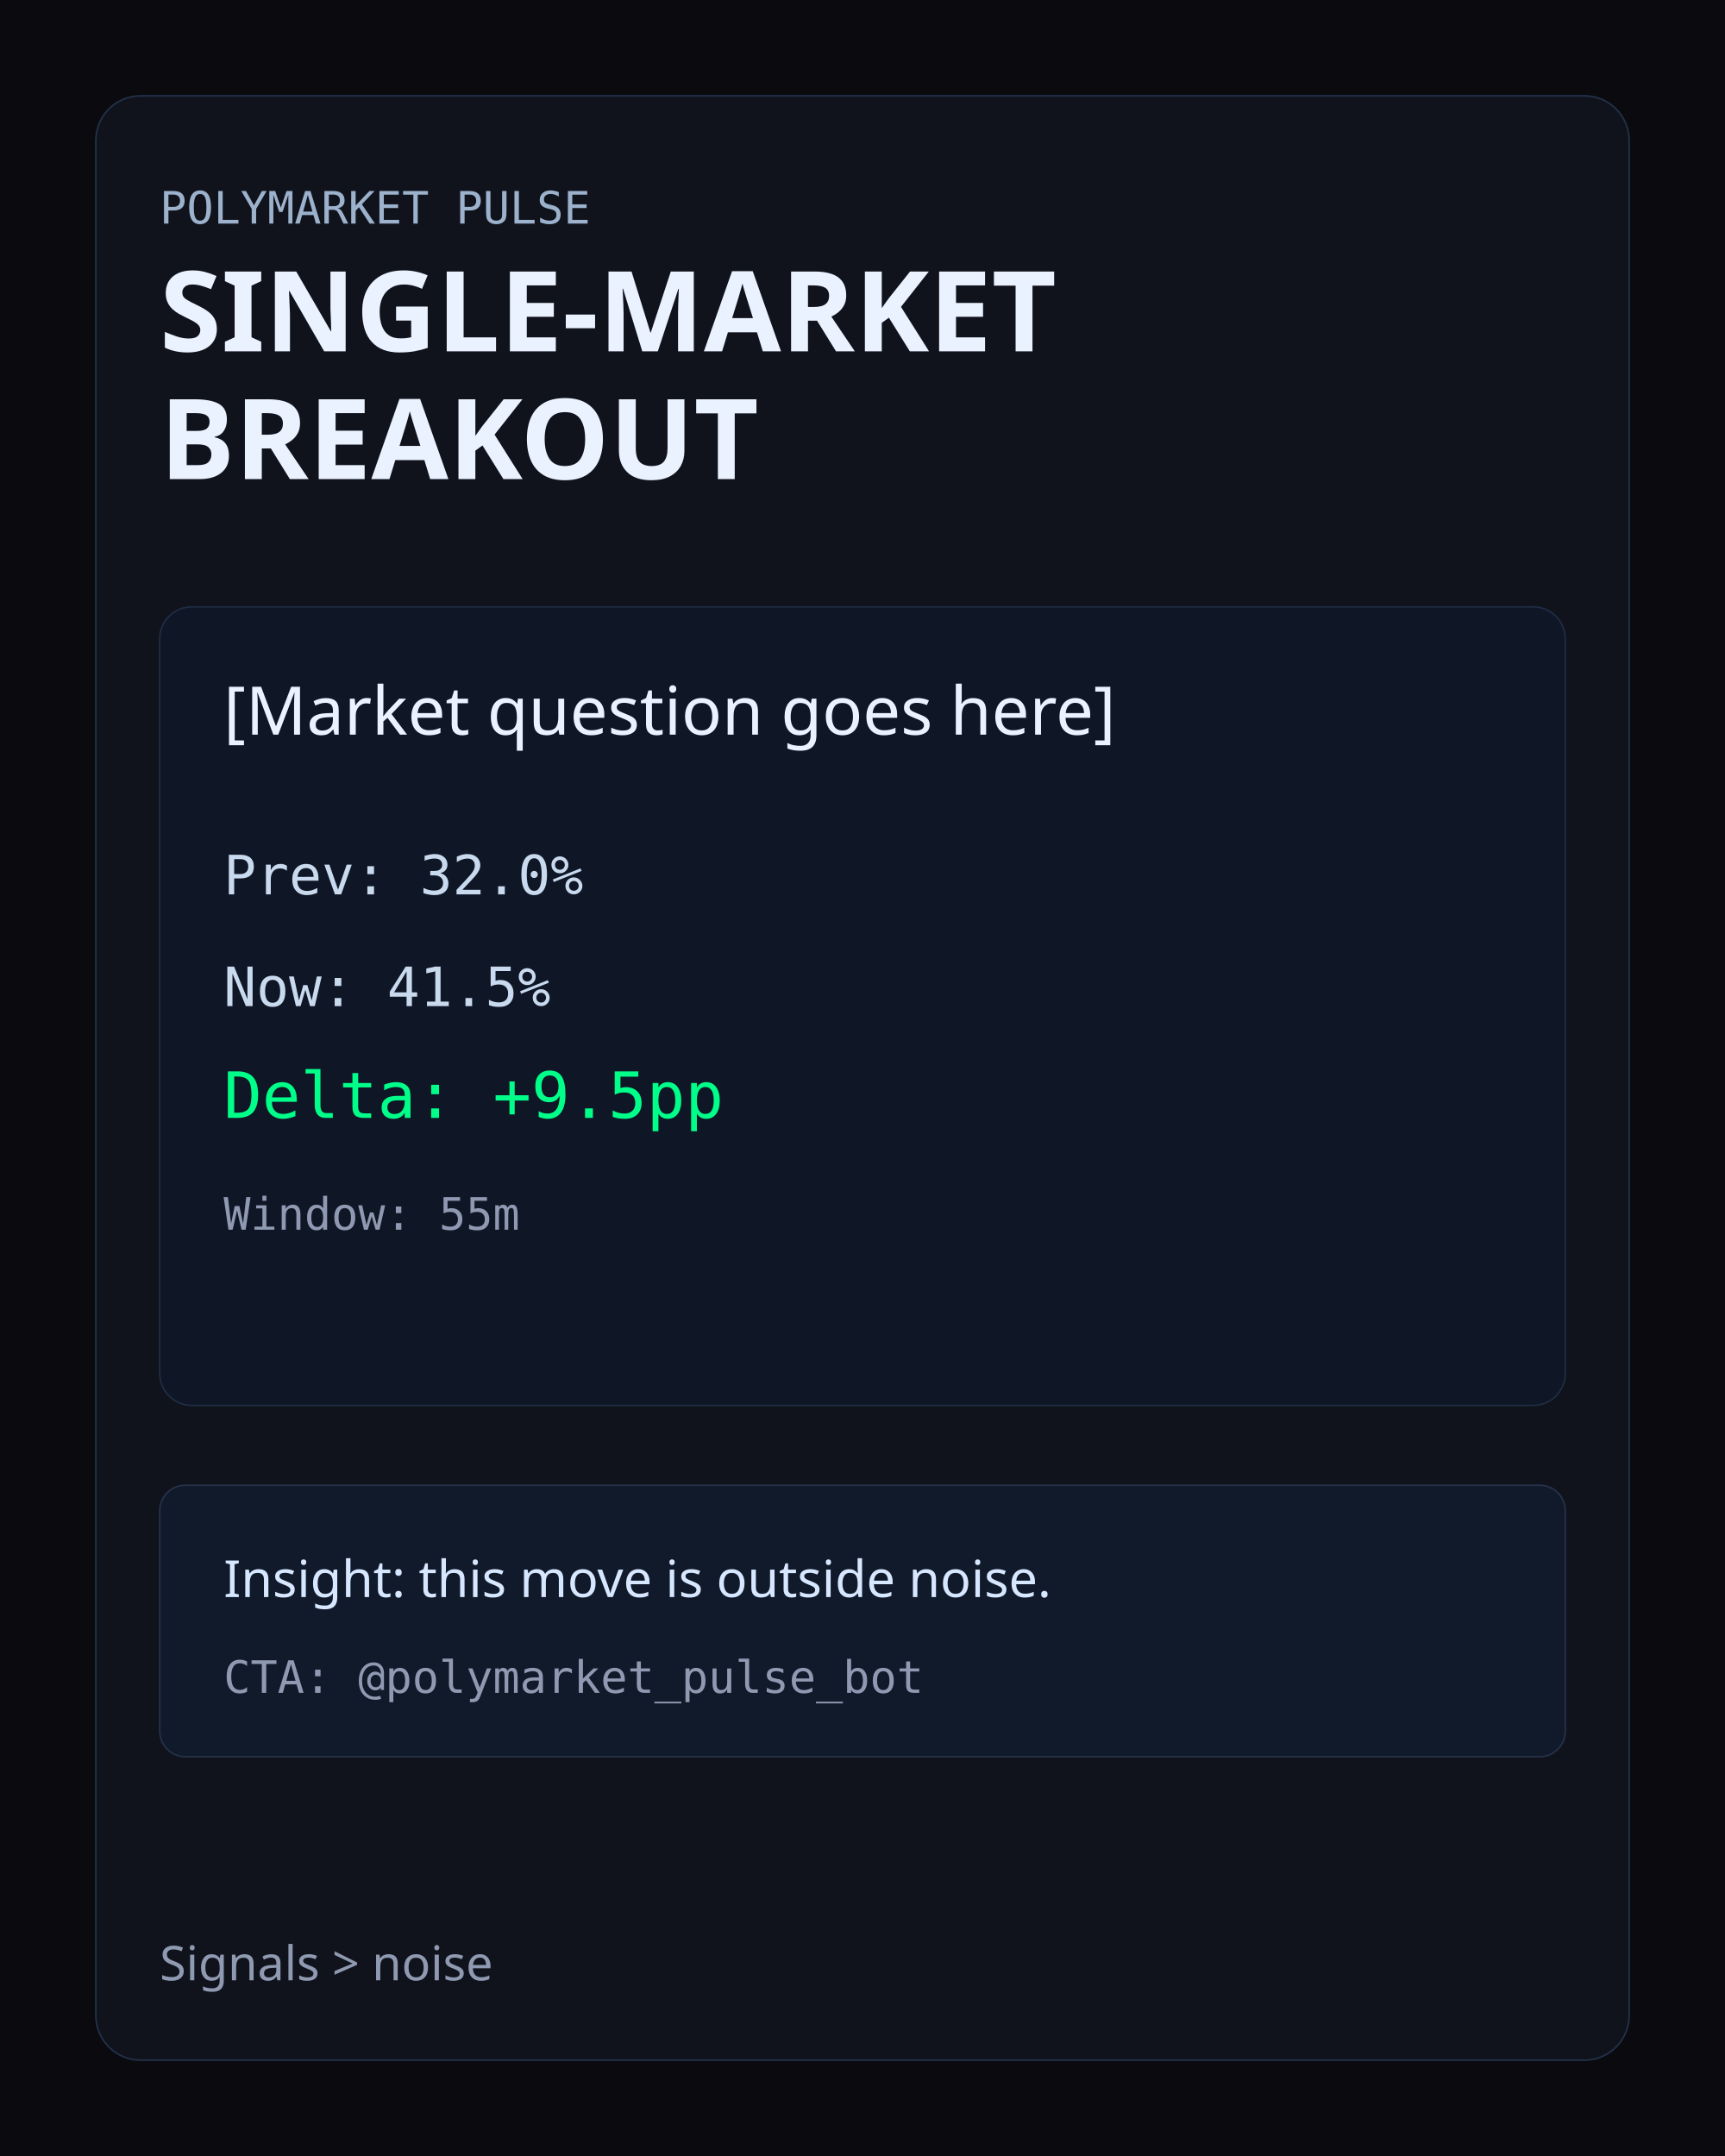
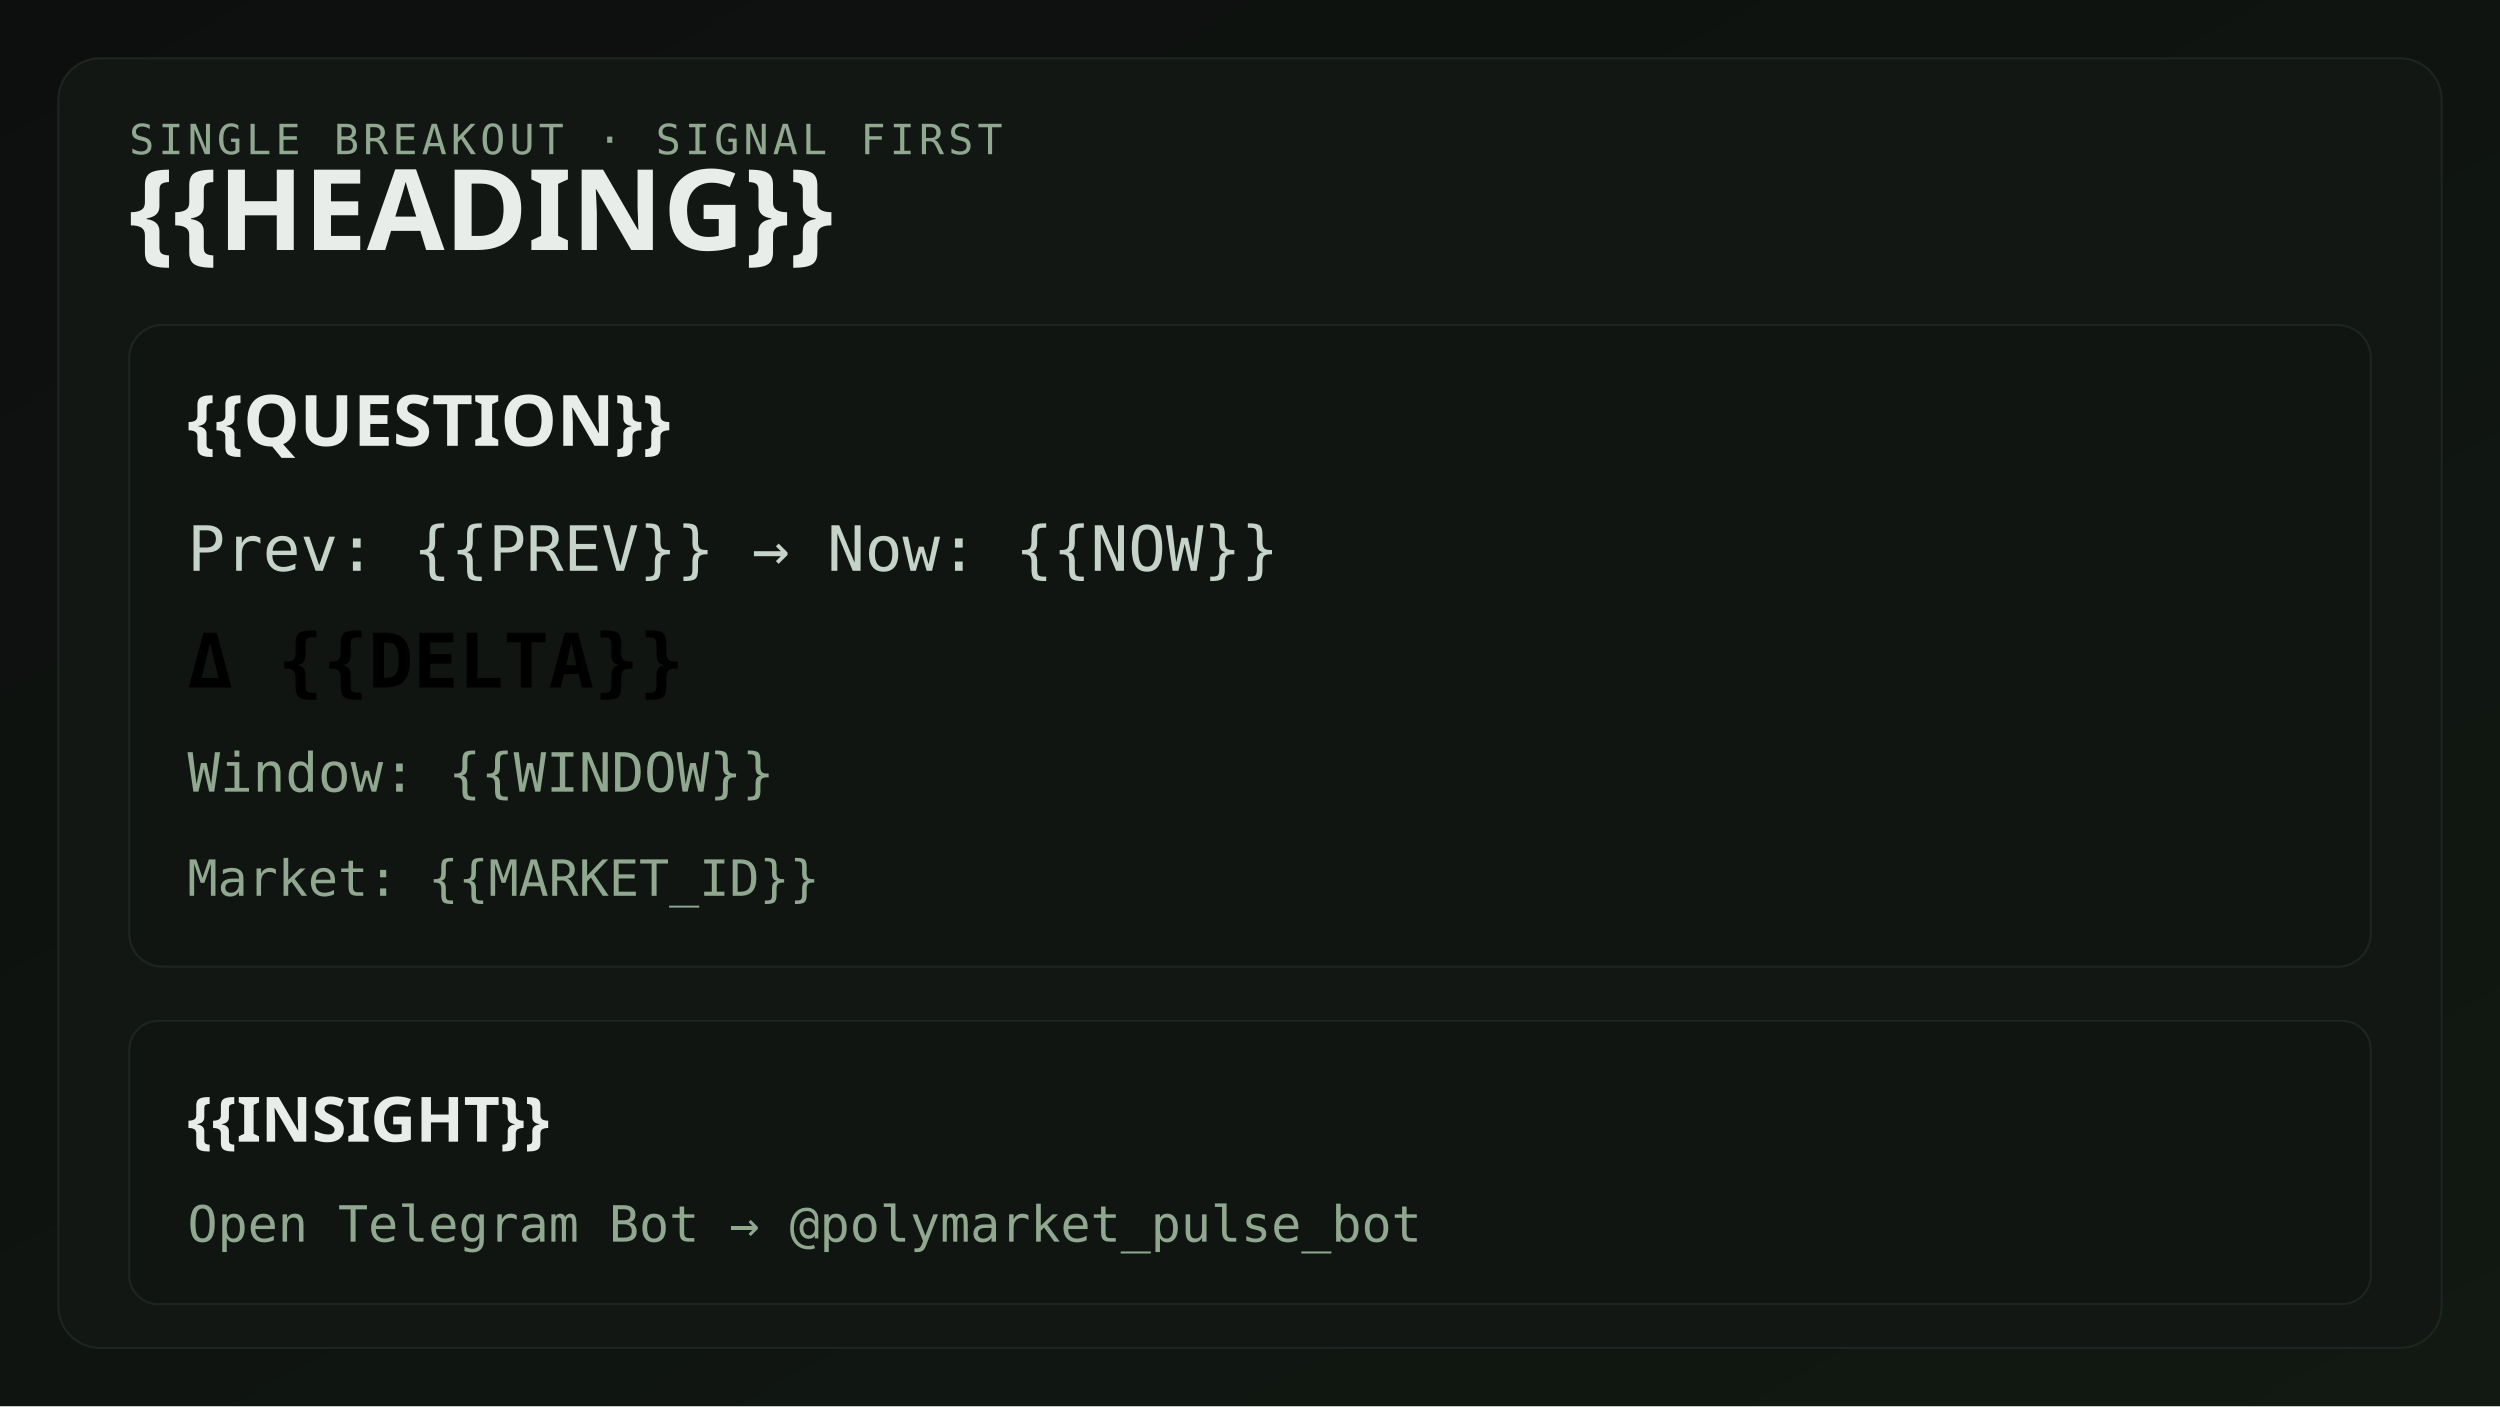
- <svg xmlns="http://www.w3.org/2000/svg" width="1080" height="1350" viewBox="0 0 1080 1350" role="img" aria-label="Breakout template">
-   <rect width="1080" height="1350" fill="#0a0a0f" />
-   <rect x="60" y="60" width="960" height="1230" rx="28" fill="#10131b" stroke="#223149" />
-   <text x="100" y="140" fill="#9cb1cc" font-size="28" font-family="Fira Code, monospace">POLYMARKET PULSE</text>
-   <text x="100" y="220" fill="#eaf1ff" font-size="70" font-family="Fira Sans, sans-serif" font-weight="700">SINGLE-MARKET</text>
-   <text x="100" y="300" fill="#eaf1ff" font-size="70" font-family="Fira Sans, sans-serif" font-weight="700">BREAKOUT</text>
-   <rect x="100" y="380" width="880" height="500" rx="20" fill="#0f1626" stroke="#1f2c42" />
-   <text x="140" y="460" fill="#eaf1ff" font-size="42" font-family="Fira Sans, sans-serif">[Market question goes here]</text>
-   <text x="140" y="560" fill="#c9daef" font-size="34" font-family="Fira Code, monospace">Prev: 32.0%</text>
-   <text x="140" y="630" fill="#c9daef" font-size="34" font-family="Fira Code, monospace">Now: 41.5%</text>
-   <text x="140" y="700" fill="#00ff88" font-size="40" font-family="Fira Code, monospace">Delta: +9.5pp</text>
-   <text x="140" y="770" fill="#8f9ab2" font-size="28" font-family="Fira Code, monospace">Window: 55m</text>
-   <rect x="100" y="930" width="880" height="170" rx="16" fill="#111a2a" stroke="#253149" />
-   <text x="140" y="1000" fill="#d7e7ff" font-size="32" font-family="Fira Sans, sans-serif">Insight: this move is outside noise.</text>
-   <text x="140" y="1060" fill="#8f9ab2" font-size="28" font-family="Fira Code, monospace">CTA: @polymarket_pulse_bot</text>
-   <text x="100" y="1240" fill="#8f9ab2" font-size="30" font-family="Fira Sans, sans-serif">Signals &gt; noise</text>
+ <svg xmlns="http://www.w3.org/2000/svg" width="1200" height="675" viewBox="0 0 1200 675" role="img" aria-label="Single market breakout">
+   <defs>
+     <linearGradient id="bg" x1="0" y1="0" x2="1" y2="1">
+       <stop offset="0%" stop-color="#0d0f0e" />
+       <stop offset="100%" stop-color="#111912" />
+     </linearGradient>
+   </defs>
+   <rect width="1200" height="675" fill="url(#bg)" />
+   <rect x="28" y="28" width="1144" height="619" rx="20" fill="#131714" stroke="#1e2520" />
+   <text x="62" y="74" fill="#8fa88f" font-size="20" font-family="JetBrains Mono, monospace" letter-spacing="2">SINGLE BREAKOUT · SIGNAL FIRST</text>
+   <text x="62" y="120" fill="#e8ede9" font-size="54" font-family="Space Grotesk, sans-serif" font-weight="700">{{HEADING}}</text>
+   <rect x="62" y="156" width="1076" height="308" rx="16" fill="#101511" stroke="#1e2520" />
+   <text x="90" y="214" fill="#e8ede9" font-size="34" font-family="Space Grotesk, sans-serif" font-weight="600">{{QUESTION}}</text>
+   <text x="90" y="274" fill="#c6d3c9" font-size="30" font-family="JetBrains Mono, monospace">Prev: {{PREV}}  →  Now: {{NOW}}</text>
+   <text x="90" y="330" fill="{{DELTA_COLOR}}" font-size="36" font-family="JetBrains Mono, monospace" font-weight="700">Δ {{DELTA}}</text>
+   <text x="90" y="380" fill="#8fa88f" font-size="26" font-family="JetBrains Mono, monospace">Window: {{WINDOW}}</text>
+   <text x="90" y="430" fill="#8fa88f" font-size="24" font-family="JetBrains Mono, monospace">Market: {{MARKET_ID}}</text>
+   <rect x="62" y="490" width="1076" height="136" rx="14" fill="#101511" stroke="#1e2520" />
+   <text x="90" y="548" fill="#e8ede9" font-size="30" font-family="Space Grotesk, sans-serif" font-weight="600">{{INSIGHT}}</text>
+   <text x="90" y="596" fill="#8fa88f" font-size="24" font-family="JetBrains Mono, monospace">Open Telegram Bot → @polymarket_pulse_bot</text>
</svg>
